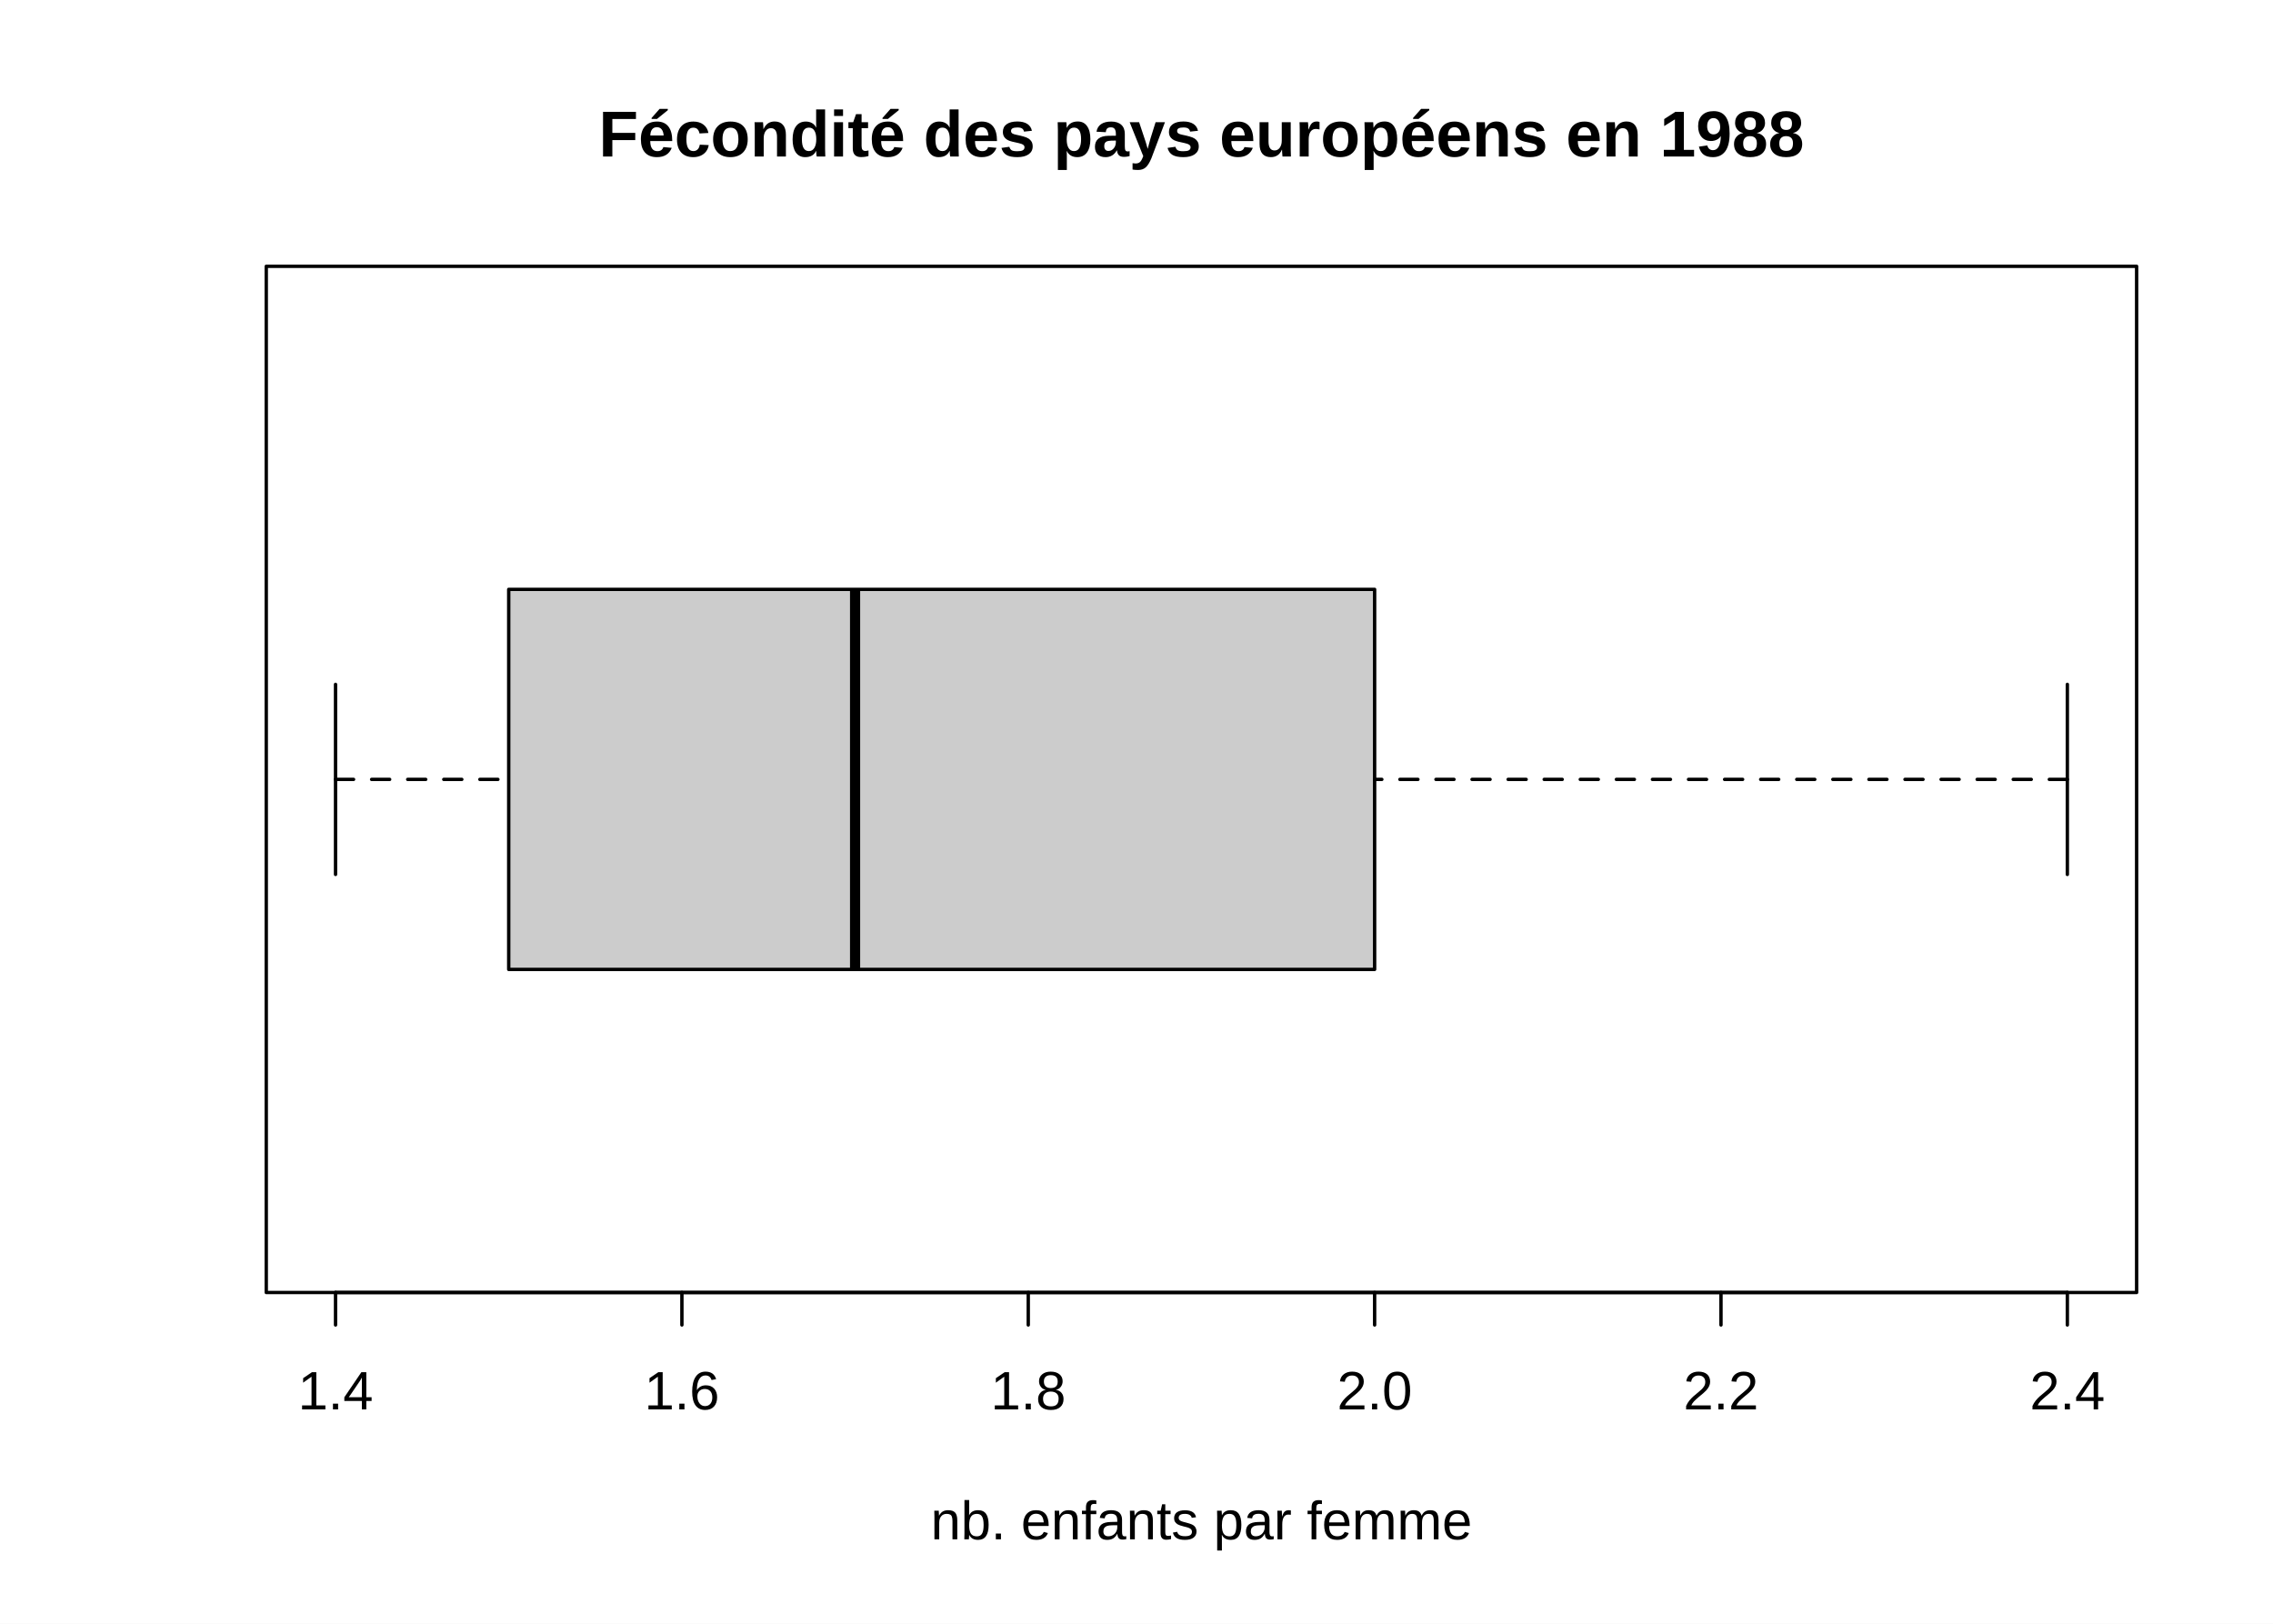
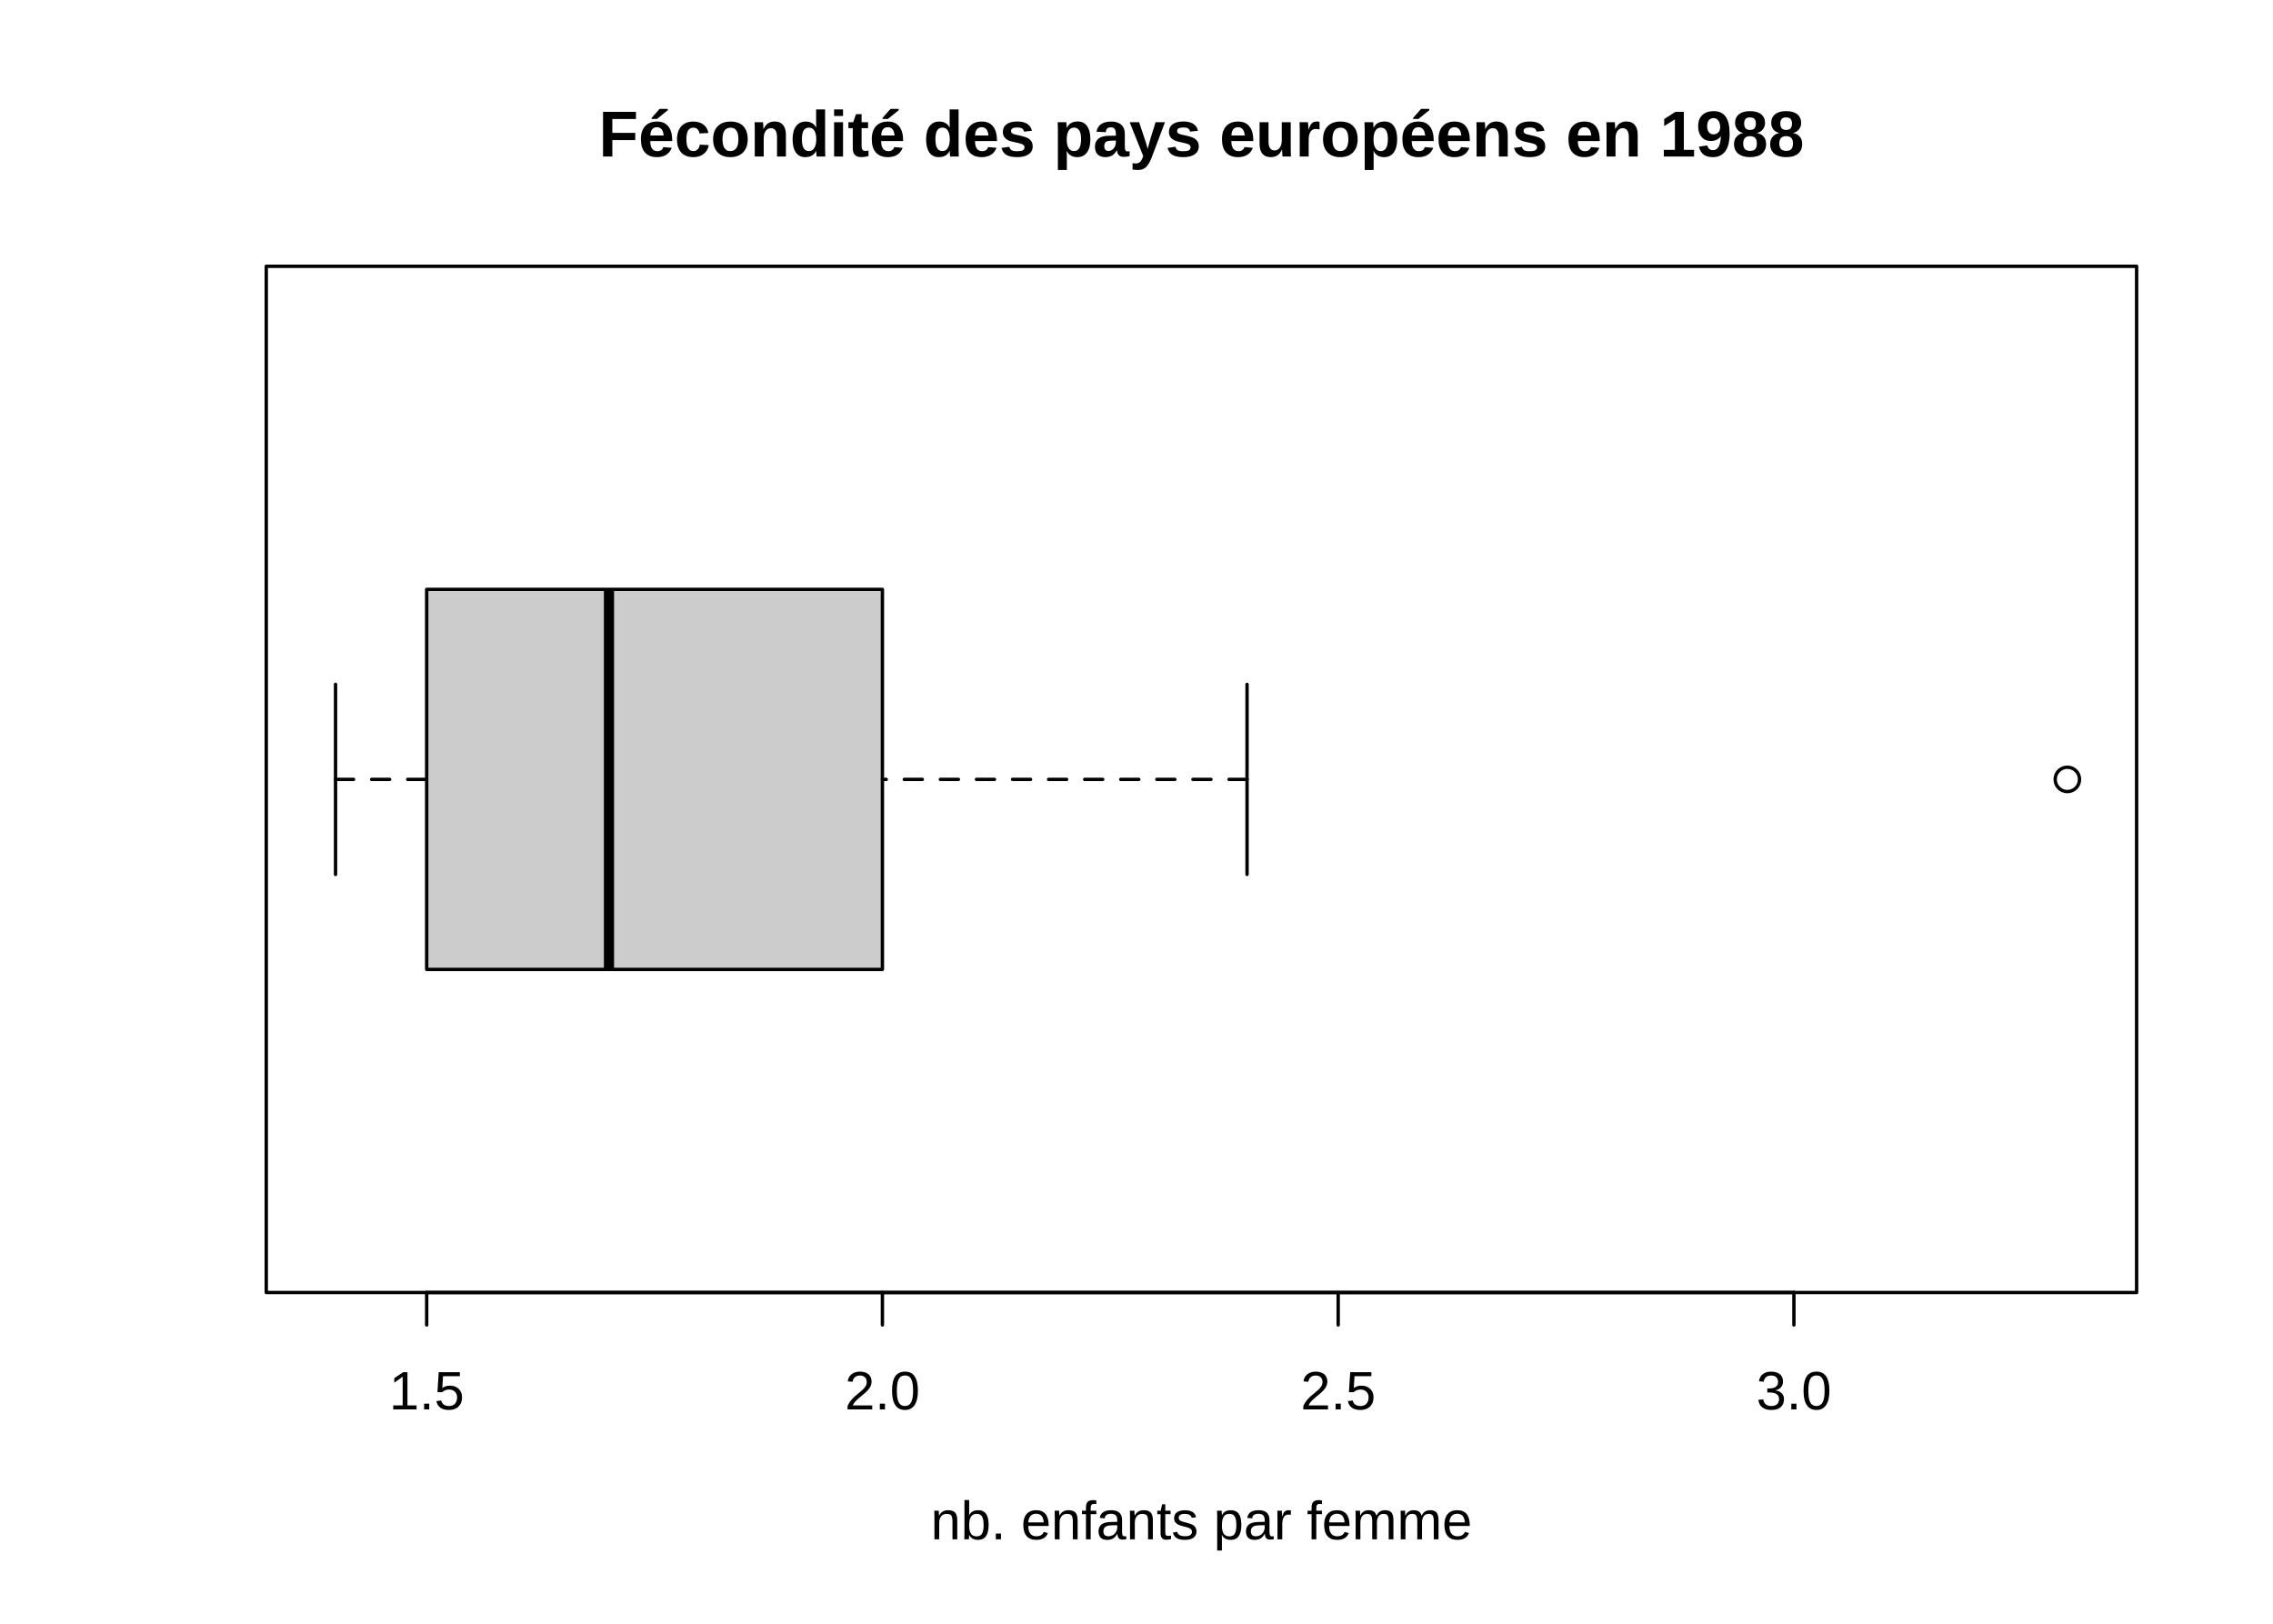
<svg xmlns="http://www.w3.org/2000/svg" class="svglite" width="504.00pt" height="360.00pt" viewBox="0 0 504.00 360.00">
  <defs>
    <style type="text/css">
    .svglite line, .svglite polyline, .svglite polygon, .svglite path, .svglite rect, .svglite circle {
      fill: none;
      stroke: #000000;
      stroke-linecap: round;
      stroke-linejoin: round;
      stroke-miterlimit: 10.00;
    }
  </style>
  </defs>
  <rect width="100%" height="100%" style="stroke: none; fill: #FFFFFF;" />
  <defs>
    <clipPath id="cpMC4wMHw1MDQuMDB8MC4wMHwzNjAuMDA=">
      <rect x="0.00" y="0.00" width="504.00" height="360.00" />
    </clipPath>
  </defs>
  <g clip-path="url(#cpMC4wMHw1MDQuMDB8MC4wMHwzNjAuMDA=)">
</g>
  <defs>
    <clipPath id="cpNTkuMDR8NDczLjc2fDU5LjA0fDI4Ni41Ng==">
      <rect x="59.04" y="59.04" width="414.72" height="227.52" />
    </clipPath>
  </defs>
  <g clip-path="url(#cpNTkuMDR8NDczLjc2fDU5LjA0fDI4Ni41Ng==)">
-     <polygon points="112.80,214.93 112.80,130.67 304.80,130.67 304.80,214.93 " style="stroke-width: 0.75; stroke: none; fill: #CCCCCC;" />
-     <line x1="189.60" y1="214.93" x2="189.60" y2="130.67" style="stroke-width: 2.25; stroke-linecap: butt;" />
-     <line x1="74.40" y1="172.80" x2="112.80" y2="172.80" style="stroke-width: 0.75; stroke-dasharray: 4.00,4.00;" />
-     <line x1="458.40" y1="172.80" x2="304.80" y2="172.80" style="stroke-width: 0.75; stroke-dasharray: 4.00,4.00;" />
+     <polygon points="94.61,214.93 94.61,130.67 195.66,130.67 195.66,214.93 " style="stroke-width: 0.75; stroke: none; fill: #CCCCCC;" />
+     <line x1="135.03" y1="214.93" x2="135.03" y2="130.67" style="stroke-width: 2.25; stroke-linecap: butt;" />
+     <line x1="74.40" y1="172.80" x2="94.61" y2="172.80" style="stroke-width: 0.75; stroke-dasharray: 4.00,4.00;" />
+     <line x1="276.51" y1="172.80" x2="195.66" y2="172.80" style="stroke-width: 0.75; stroke-dasharray: 4.00,4.00;" />
    <line x1="74.40" y1="193.87" x2="74.40" y2="151.73" style="stroke-width: 0.75;" />
-     <line x1="458.40" y1="193.87" x2="458.40" y2="151.73" style="stroke-width: 0.75;" />
-     <polyline points="112.80,214.93 112.80,130.67 304.80,130.67 304.80,214.93 112.80,214.93 " style="stroke-width: 0.75;" />
+     <line x1="276.51" y1="193.87" x2="276.51" y2="151.73" style="stroke-width: 0.75;" />
+     <polyline points="94.61,214.93 94.61,130.67 195.66,130.67 195.66,214.93 94.61,214.93 " style="stroke-width: 0.75;" />
+     <circle cx="458.40" cy="172.80" r="2.70" style="stroke-width: 0.75;" />
  </g>
  <g clip-path="url(#cpMC4wMHw1MDQuMDB8MC4wMHwzNjAuMDA=)">
-     <line x1="74.40" y1="286.56" x2="458.40" y2="286.56" style="stroke-width: 0.75;" />
-     <line x1="74.40" y1="286.56" x2="74.40" y2="293.76" style="stroke-width: 0.75;" />
-     <line x1="151.20" y1="286.56" x2="151.20" y2="293.76" style="stroke-width: 0.75;" />
-     <line x1="228.00" y1="286.56" x2="228.00" y2="293.76" style="stroke-width: 0.75;" />
-     <line x1="304.80" y1="286.56" x2="304.80" y2="293.76" style="stroke-width: 0.75;" />
-     <line x1="381.60" y1="286.56" x2="381.60" y2="293.76" style="stroke-width: 0.75;" />
-     <line x1="458.40" y1="286.56" x2="458.40" y2="293.76" style="stroke-width: 0.75;" />
-     <text x="74.40" y="312.48" text-anchor="middle" style="font-size: 12.00px; font-family: Arial;" textLength="16.68px" lengthAdjust="spacingAndGlyphs">1.4</text>
-     <text x="151.20" y="312.48" text-anchor="middle" style="font-size: 12.00px; font-family: Arial;" textLength="16.68px" lengthAdjust="spacingAndGlyphs">1.6</text>
-     <text x="228.00" y="312.48" text-anchor="middle" style="font-size: 12.00px; font-family: Arial;" textLength="16.68px" lengthAdjust="spacingAndGlyphs">1.8</text>
-     <text x="304.80" y="312.48" text-anchor="middle" style="font-size: 12.00px; font-family: Arial;" textLength="16.68px" lengthAdjust="spacingAndGlyphs">2.0</text>
-     <text x="381.60" y="312.48" text-anchor="middle" style="font-size: 12.00px; font-family: Arial;" textLength="16.68px" lengthAdjust="spacingAndGlyphs">2.2</text>
-     <text x="458.40" y="312.48" text-anchor="middle" style="font-size: 12.00px; font-family: Arial;" textLength="16.68px" lengthAdjust="spacingAndGlyphs">2.4</text>
+     <line x1="94.61" y1="286.56" x2="397.77" y2="286.56" style="stroke-width: 0.75;" />
+     <line x1="94.61" y1="286.56" x2="94.61" y2="293.76" style="stroke-width: 0.75;" />
+     <line x1="195.66" y1="286.56" x2="195.66" y2="293.76" style="stroke-width: 0.75;" />
+     <line x1="296.72" y1="286.56" x2="296.72" y2="293.76" style="stroke-width: 0.75;" />
+     <line x1="397.77" y1="286.56" x2="397.77" y2="293.76" style="stroke-width: 0.75;" />
+     <text x="94.61" y="312.48" text-anchor="middle" style="font-size: 12.00px; font-family: Arial;" textLength="16.68px" lengthAdjust="spacingAndGlyphs">1.5</text>
+     <text x="195.66" y="312.48" text-anchor="middle" style="font-size: 12.00px; font-family: Arial;" textLength="16.68px" lengthAdjust="spacingAndGlyphs">2.0</text>
+     <text x="296.72" y="312.48" text-anchor="middle" style="font-size: 12.00px; font-family: Arial;" textLength="16.68px" lengthAdjust="spacingAndGlyphs">2.5</text>
+     <text x="397.77" y="312.48" text-anchor="middle" style="font-size: 12.00px; font-family: Arial;" textLength="16.68px" lengthAdjust="spacingAndGlyphs">3.0</text>
    <text x="266.40" y="34.70" text-anchor="middle" style="font-size: 14.40px; font-weight: bold; font-family: Arial;" textLength="267.18px" lengthAdjust="spacingAndGlyphs">Fécondité des pays européens en 1988</text>
    <text x="266.40" y="341.28" text-anchor="middle" style="font-size: 12.00px; font-family: Arial;" textLength="120.06px" lengthAdjust="spacingAndGlyphs">nb. enfants par femme</text>
    <polyline points="59.04,286.56 473.76,286.56 473.76,59.04 59.04,59.04 59.04,286.56 " style="stroke-width: 0.75;" />
  </g>
</svg>
